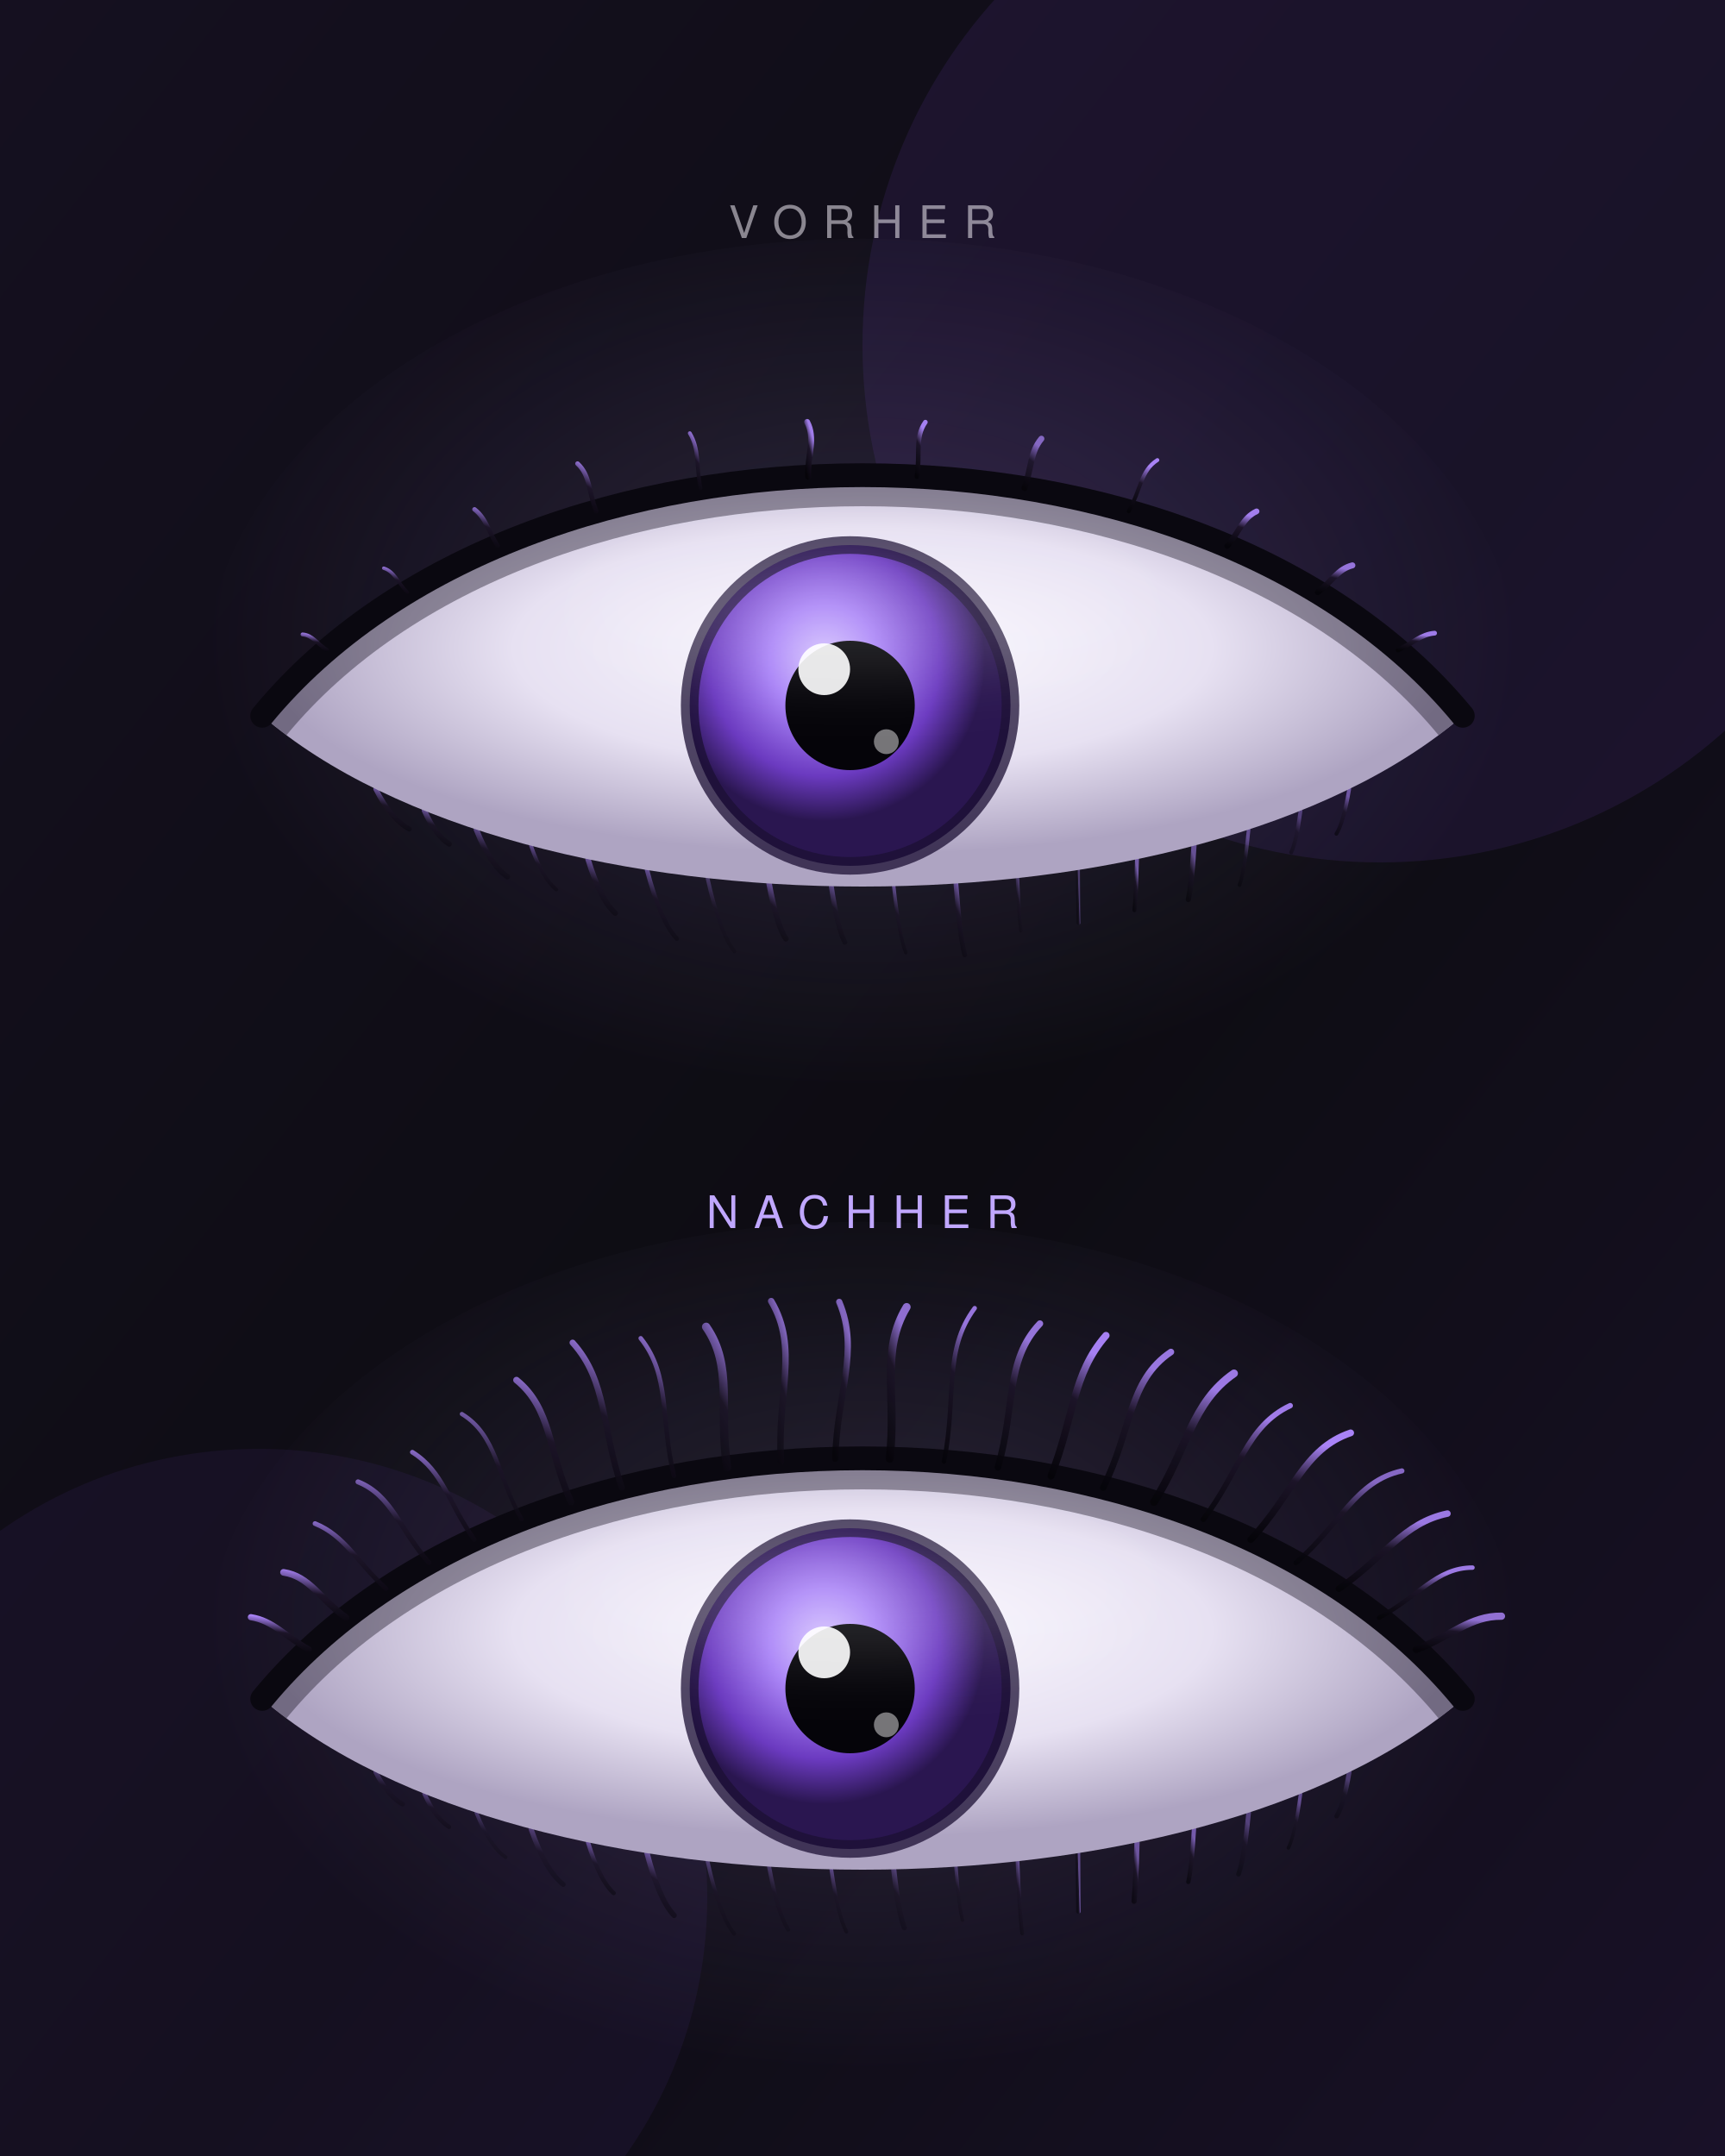
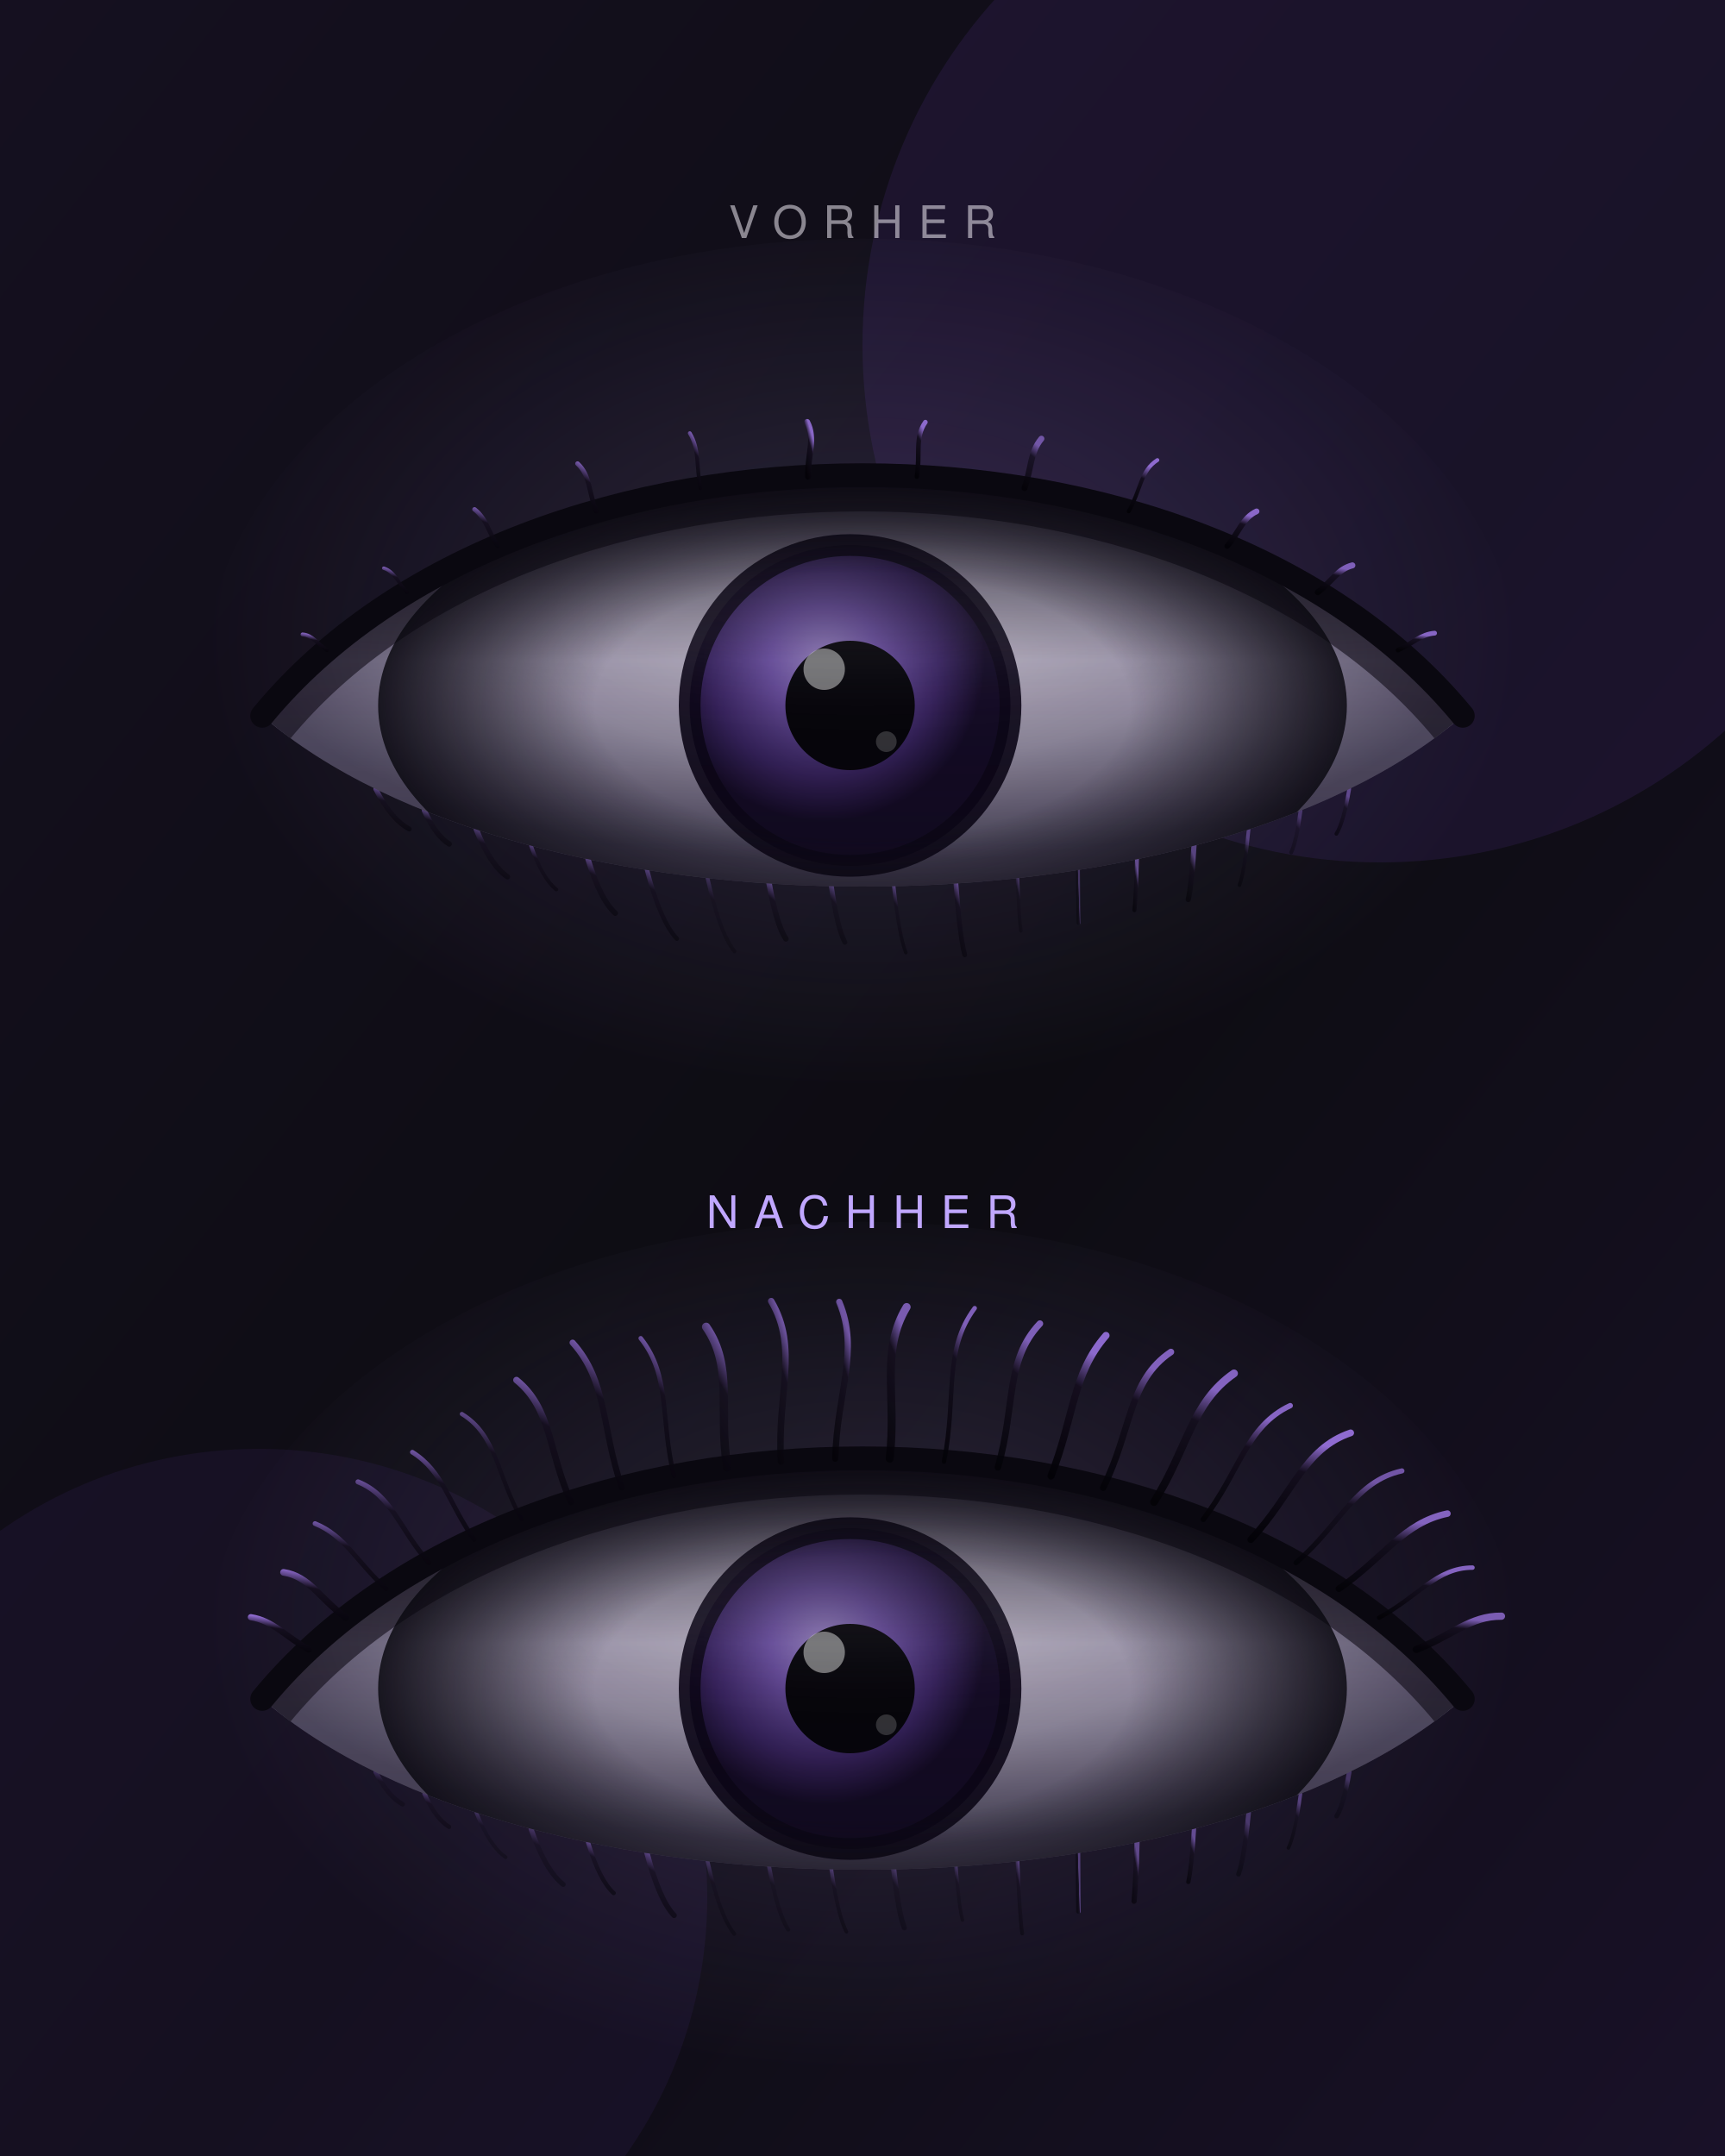
<svg xmlns="http://www.w3.org/2000/svg" viewBox="0 0 1000 1250" width="1000" height="1250" role="img" aria-label="Vorher und Nachher: Lash Lifting">
  <defs>
    <linearGradient id="bg" x1="0" y1="0" x2="1" y2="1">
      <stop offset="0%" stop-color="#151020" />
      <stop offset="55%" stop-color="#0d0c12" />
      <stop offset="100%" stop-color="#191128" />
    </linearGradient>
-     <radialGradient id="sclera" cx="50%" cy="42%">
-       <stop offset="0%" stop-color="#fbf9ff" />
-       <stop offset="58%" stop-color="#e7e1f2" />
-       <stop offset="100%" stop-color="#aea4c2" />
+     <radialGradient id="sclera" cx="50%" cy="44%">
+       <stop offset="0%" stop-color="#cdc6d6" />
+       <stop offset="52%" stop-color="#aca4bb" />
+       <stop offset="100%" stop-color="#5f5872" />
+     </radialGradient>
+     <linearGradient id="inner" x1="0" y1="0" x2="0" y2="1">
+       <stop offset="0%" stop-color="#0a0810" stop-opacity="0.75" />
+       <stop offset="45%" stop-color="#0a0810" stop-opacity="0.12" />
+       <stop offset="100%" stop-color="#0a0810" stop-opacity="0.4" />
+     </linearGradient>
+     <radialGradient id="corner" cx="50%" cy="50%">
+       <stop offset="55%" stop-color="#0a0810" stop-opacity="0" />
+       <stop offset="100%" stop-color="#0a0810" stop-opacity="0.85" />
    </radialGradient>
    <radialGradient id="iris" cx="42%" cy="36%">
-       <stop offset="0%" stop-color="#d8c8ff" />
-       <stop offset="34%" stop-color="#a983f7" />
-       <stop offset="72%" stop-color="#6b3ac0" />
-       <stop offset="100%" stop-color="#2a1650" />
+       <stop offset="0%" stop-color="#9c86c8" />
+       <stop offset="34%" stop-color="#6f52a8" />
+       <stop offset="72%" stop-color="#3d2668" />
+       <stop offset="100%" stop-color="#150b28" />
    </radialGradient>
    <linearGradient id="lash" x1="0" y1="1" x2="0.25" y2="0">
-       <stop offset="0%" stop-color="#050409" />
-       <stop offset="62%" stop-color="#1c1428" />
-       <stop offset="100%" stop-color="#a983f7" />
+       <stop offset="0%" stop-color="#030207" />
+       <stop offset="72%" stop-color="#140e1e" />
+       <stop offset="100%" stop-color="#8f6bd0" />
    </linearGradient>
    <radialGradient id="socket" cx="50%" cy="45%">
      <stop offset="0%" stop-color="#c0a7ff" stop-opacity="0.16" />
      <stop offset="100%" stop-color="#c0a7ff" stop-opacity="0" />
    </radialGradient>
    <linearGradient id="divider" x1="0" y1="0" x2="1" y2="0">
      <stop offset="0%" stop-color="#9061e8" stop-opacity="0" />
      <stop offset="50%" stop-color="#c0a7ff" stop-opacity="0.7" />
      <stop offset="100%" stop-color="#9061e8" stop-opacity="0" />
    </linearGradient>
    <filter id="soft" x="-50%" y="-50%" width="200%" height="200%">
      <feGaussianBlur stdDeviation="6" />
    </filter>
    <clipPath id="clip-a">
      <path d="M14 75.0 C65.0 13.0 195.0 13.0 246.0 75.0 C195.0 119.0 65.0 119.0 14 75.0 Z" />
    </clipPath>
    <clipPath id="clip-b">
      <path d="M14 75.0 C65.0 13.0 195.0 13.0 246.0 75.0 C195.0 119.0 65.0 119.0 14 75.0 Z" />
    </clipPath>
  </defs>
  <rect width="1000" height="1250" fill="url(#bg)" />
  <circle cx="800" cy="200" r="300" fill="#7844cf" opacity="0.12" />
  <circle cx="150" cy="1100" r="260" fill="#5f33a6" opacity="0.10" />
  <line x1="180" y1="600" x2="820" y2="600" stroke="url(#divider)" stroke-width="2" />
  <g transform="translate(110.0 190.0) scale(3.0)">
    <g>
      <ellipse cx="130.0" cy="69.0" rx="127.4" ry="86.2" fill="url(#socket)" />
      <g stroke="url(#lash)" fill="none" stroke-linecap="round">
        <path d="M35.95 89.16 Q38.86 94.94 42.41 96.87" stroke="url(#lash)" stroke-width="0.95" opacity="0.65" />
        <path d="M45.35 93.33 Q47.51 98.16 50.14 99.77" stroke="url(#lash)" stroke-width="1.03" opacity="0.59" />
        <path d="M55.38 96.98 Q58.08 103.83 61.39 106.11" stroke="url(#lash)" stroke-width="1.05" opacity="0.53" />
        <path d="M65.94 100.11 Q68.15 106.45 70.84 108.57" stroke="url(#lash)" stroke-width="0.72" opacity="0.58" />
        <path d="M76.96 102.72 Q79.33 110.54 82.23 113.14" stroke="url(#lash)" stroke-width="1.04" opacity="0.62" />
        <path d="M88.36 104.81 Q90.96 114.75 94.13 118.07" stroke="url(#lash)" stroke-width="0.85" opacity="0.60" />
        <path d="M100.05 106.37 Q102.40 116.99 105.27 120.53" stroke="url(#lash)" stroke-width="0.74" opacity="0.36" />
        <path d="M111.95 107.41 Q113.41 115.44 115.20 118.11" stroke="url(#lash)" stroke-width="1.06" opacity="0.59" />
        <path d="M123.97 107.93 Q125.15 116.06 126.60 118.77" stroke="url(#lash)" stroke-width="0.95" opacity="0.51" />
        <path d="M136.03 107.93 Q137.09 117.56 138.38 120.77" stroke="url(#lash)" stroke-width="0.67" opacity="0.60" />
        <path d="M148.05 107.41 Q148.82 117.75 149.76 121.20" stroke="url(#lash)" stroke-width="0.92" opacity="0.63" />
        <path d="M159.95 106.37 Q160.25 114.00 160.62 116.55" stroke="url(#lash)" stroke-width="0.67" opacity="0.38" />
        <path d="M171.64 104.81 Q171.68 112.47 171.73 115.03" stroke="url(#lash)" stroke-width="0.75" opacity="0.35" />
        <path d="M183.04 102.72 Q182.82 110.11 182.55 112.57" stroke="url(#lash)" stroke-width="0.77" opacity="0.62" />
        <path d="M194.06 100.11 Q193.56 107.91 192.95 110.51" stroke="url(#lash)" stroke-width="1.00" opacity="0.54" />
        <path d="M204.62 96.98 Q203.83 105.03 202.85 107.71" stroke="url(#lash)" stroke-width="0.70" opacity="0.48" />
        <path d="M214.65 93.33 Q213.83 99.40 212.83 101.42" stroke="url(#lash)" stroke-width="0.74" opacity="0.37" />
        <path d="M224.05 89.16 Q222.94 95.65 221.57 97.81" stroke="url(#lash)" stroke-width="0.73" opacity="0.58" />
      </g>
      <g clip-path="url(#clip-a)">
        <path d="M14 75.0 C65.0 13.0 195.0 13.0 246.0 75.0 C195.0 119.0 65.0 119.0 14 75.0 Z" fill="url(#sclera)" />
        <g transform="translate(-2.4 0)">
          <circle cx="130.0" cy="73.0" r="31" fill="url(#iris)" />
-           <circle cx="130.0" cy="73.0" r="31" fill="none" stroke="#1b0f33" stroke-width="3.4" opacity="0.75" />
+           <circle cx="130.0" cy="73.0" r="31" fill="none" stroke="#0c0618" stroke-width="4.2" opacity="0.9" />
          <circle cx="130.0" cy="73.0" r="12.5" fill="#050409" />
-           <circle cx="125.0" cy="66.0" r="5" fill="#ffffff" opacity="0.9" />
-           <circle cx="137.0" cy="80.0" r="2.4" fill="#ffffff" opacity="0.45" />
+           <circle cx="125.0" cy="66.0" r="4" fill="#ffffff" opacity="0.5" />
+           <circle cx="137.0" cy="80.0" r="2" fill="#ffffff" opacity="0.22" />
        </g>
-         <ellipse cx="130.0" cy="55.0" rx="54" ry="12" fill="#ffffff" opacity="0.14" filter="url(#soft)" />
-         <path d="M14 75.0 C65.0 13.0 195.0 13.0 246.0 75.0" fill="none" stroke="#1a1424" stroke-width="12" opacity="0.4" />
+         <ellipse cx="130.0" cy="55.0" rx="54" ry="12" fill="#ffffff" opacity="0.07" filter="url(#soft)" />
+         <path d="M14 75.0 C65.0 13.0 195.0 13.0 246.0 75.0" fill="none" stroke="#100b18" stroke-width="14" opacity="0.6" />
+         <path d="M14 75.0 C65.0 13.0 195.0 13.0 246.0 75.0 C195.0 119.0 65.0 119.0 14 75.0 Z" fill="url(#inner)" />
+         <ellipse cx="130.0" cy="73.0" rx="93.6" ry="46.5" fill="url(#corner)" />
      </g>
      <path d="M14 75.0 C65.0 13.0 195.0 13.0 246.0 75.0" fill="none" stroke="#0a0810" stroke-width="4.6" stroke-linecap="round" />
      <g stroke="url(#lash)" fill="none" stroke-linecap="round">
        <path d="M26.51 62.29 C24.53 61.03 23.69 59.41 21.80 59.28" stroke="url(#lash)" stroke-width="0.76" opacity="0.83" />
        <path d="M42.02 51.12 C40.11 49.17 39.59 47.13 37.48 46.48" stroke="url(#lash)" stroke-width="0.66" opacity="0.84" />
        <path d="M59.51 42.19 C57.62 39.21 57.27 36.86 55.02 35.11" stroke="url(#lash)" stroke-width="0.87" opacity="0.77" />
        <path d="M78.55 35.48 C77.03 31.61 77.40 28.55 74.93 26.27" stroke="url(#lash)" stroke-width="0.89" opacity="0.84" />
        <path d="M98.69 31.01 C97.82 26.55 98.52 23.54 96.62 20.39" stroke="url(#lash)" stroke-width="0.74" opacity="0.87" />
        <path d="M119.49 28.78 C119.41 24.34 120.96 21.41 119.30 18.22" stroke="url(#lash)" stroke-width="1.15" opacity="0.94" />
        <path d="M140.51 28.78 C141.20 24.36 140.07 21.21 142.15 18.25" stroke="url(#lash)" stroke-width="0.89" opacity="0.97" />
        <path d="M161.31 31.01 C162.68 27.00 162.38 24.09 164.57 21.45" stroke="url(#lash)" stroke-width="1.15" opacity="0.72" />
        <path d="M181.45 35.48 C183.78 31.33 183.73 27.65 186.98 25.58" stroke="url(#lash)" stroke-width="0.75" opacity="0.99" />
        <path d="M200.49 42.19 C202.87 39.37 203.45 36.77 206.15 35.49" stroke="url(#lash)" stroke-width="1.10" opacity="0.95" />
        <path d="M217.98 51.12 C220.79 48.94 221.87 46.64 224.66 45.93" stroke="url(#lash)" stroke-width="1.16" opacity="0.86" />
        <path d="M233.49 62.29 C236.46 60.92 237.92 59.24 240.55 59.03" stroke="url(#lash)" stroke-width="0.92" opacity="0.92" />
      </g>
    </g>
  </g>
  <g transform="translate(110.0 760.0) scale(3.0)">
    <g>
      <ellipse cx="130.0" cy="69.0" rx="127.4" ry="86.2" fill="url(#socket)" />
      <g stroke="url(#lash)" fill="none" stroke-linecap="round">
        <path d="M35.95 89.16 Q38.28 93.79 41.12 95.34" stroke="url(#lash)" stroke-width="0.91" opacity="0.35" />
        <path d="M45.35 93.33 Q47.49 98.12 50.11 99.72" stroke="url(#lash)" stroke-width="0.83" opacity="0.46" />
        <path d="M55.38 96.98 Q57.93 103.44 61.05 105.59" stroke="url(#lash)" stroke-width="0.71" opacity="0.38" />
        <path d="M65.94 100.11 Q68.74 108.17 72.17 110.85" stroke="url(#lash)" stroke-width="0.96" opacity="0.43" />
        <path d="M76.96 102.72 Q79.19 110.07 81.92 112.52" stroke="url(#lash)" stroke-width="0.82" opacity="0.64" />
        <path d="M88.36 104.81 Q90.72 113.83 93.60 116.84" stroke="url(#lash)" stroke-width="1.03" opacity="0.61" />
        <path d="M100.05 106.37 Q102.38 116.89 105.22 120.40" stroke="url(#lash)" stroke-width="0.74" opacity="0.44" />
        <path d="M111.95 107.41 Q113.61 116.54 115.65 119.58" stroke="url(#lash)" stroke-width="0.78" opacity="0.36" />
        <path d="M123.97 107.93 Q125.28 116.97 126.89 119.99" stroke="url(#lash)" stroke-width="0.72" opacity="0.51" />
        <path d="M136.03 107.93 Q136.96 116.40 138.09 119.22" stroke="url(#lash)" stroke-width="1.00" opacity="0.41" />
        <path d="M148.05 107.41 Q148.63 115.16 149.33 117.74" stroke="url(#lash)" stroke-width="0.66" opacity="0.41" />
        <path d="M159.95 106.37 Q160.36 116.84 160.87 120.33" stroke="url(#lash)" stroke-width="0.73" opacity="0.51" />
        <path d="M171.64 104.81 Q171.68 113.24 171.73 116.06" stroke="url(#lash)" stroke-width="0.88" opacity="0.47" />
        <path d="M183.04 102.72 Q182.79 111.25 182.48 114.09" stroke="url(#lash)" stroke-width="1.02" opacity="0.58" />
        <path d="M194.06 100.11 Q193.57 107.80 192.96 110.37" stroke="url(#lash)" stroke-width="0.83" opacity="0.63" />
        <path d="M204.62 96.98 Q203.74 105.90 202.66 108.87" stroke="url(#lash)" stroke-width="0.90" opacity="0.41" />
        <path d="M214.65 93.33 Q213.59 101.18 212.30 103.80" stroke="url(#lash)" stroke-width="0.68" opacity="0.50" />
        <path d="M224.05 89.16 Q222.96 95.53 221.62 97.65" stroke="url(#lash)" stroke-width="0.90" opacity="0.36" />
      </g>
      <g clip-path="url(#clip-b)">
        <path d="M14 75.0 C65.0 13.0 195.0 13.0 246.0 75.0 C195.0 119.0 65.0 119.0 14 75.0 Z" fill="url(#sclera)" />
        <g transform="translate(-2.4 0)">
          <circle cx="130.0" cy="73.0" r="31" fill="url(#iris)" />
-           <circle cx="130.0" cy="73.0" r="31" fill="none" stroke="#1b0f33" stroke-width="3.4" opacity="0.75" />
+           <circle cx="130.0" cy="73.0" r="31" fill="none" stroke="#0c0618" stroke-width="4.2" opacity="0.9" />
          <circle cx="130.0" cy="73.0" r="12.5" fill="#050409" />
-           <circle cx="125.0" cy="66.0" r="5" fill="#ffffff" opacity="0.9" />
-           <circle cx="137.0" cy="80.0" r="2.4" fill="#ffffff" opacity="0.45" />
+           <circle cx="125.0" cy="66.0" r="4" fill="#ffffff" opacity="0.5" />
+           <circle cx="137.0" cy="80.0" r="2" fill="#ffffff" opacity="0.22" />
        </g>
-         <ellipse cx="130.0" cy="55.0" rx="54" ry="12" fill="#ffffff" opacity="0.14" filter="url(#soft)" />
-         <path d="M14 75.0 C65.0 13.0 195.0 13.0 246.0 75.0" fill="none" stroke="#1a1424" stroke-width="12" opacity="0.4" />
+         <ellipse cx="130.0" cy="55.0" rx="54" ry="12" fill="#ffffff" opacity="0.07" filter="url(#soft)" />
+         <path d="M14 75.0 C65.0 13.0 195.0 13.0 246.0 75.0" fill="none" stroke="#100b18" stroke-width="14" opacity="0.6" />
+         <path d="M14 75.0 C65.0 13.0 195.0 13.0 246.0 75.0 C195.0 119.0 65.0 119.0 14 75.0 Z" fill="url(#inner)" />
+         <ellipse cx="130.0" cy="73.0" rx="93.6" ry="46.5" fill="url(#corner)" />
      </g>
      <path d="M14 75.0 C65.0 13.0 195.0 13.0 246.0 75.0" fill="none" stroke="#0a0810" stroke-width="4.6" stroke-linecap="round" />
      <g stroke="url(#lash)" fill="none" stroke-linecap="round">
        <path d="M22.99 65.44 C18.30 62.82 16.11 59.89 11.81 59.20" stroke="url(#lash)" stroke-width="1.19" opacity="1.00" />
        <path d="M30.18 59.29 C25.11 55.62 23.13 51.29 18.12 50.54" stroke="url(#lash)" stroke-width="1.29" opacity="0.90" />
        <path d="M37.94 53.71 C32.17 48.42 30.06 43.51 24.20 41.11" stroke="url(#lash)" stroke-width="0.91" opacity="0.83" />
        <path d="M46.22 48.68 C40.46 42.11 39.07 35.70 32.51 33.05" stroke="url(#lash)" stroke-width="0.97" opacity="0.75" />
        <path d="M54.97 44.21 C49.95 37.11 48.99 31.04 43.01 27.32" stroke="url(#lash)" stroke-width="0.90" opacity="0.86" />
        <path d="M64.14 40.30 C59.29 31.75 59.38 24.09 52.58 19.94" stroke="url(#lash)" stroke-width="0.81" opacity="0.71" />
        <path d="M73.67 36.95 C69.24 27.05 69.95 18.91 63.13 13.38" stroke="url(#lash)" stroke-width="1.26" opacity="0.85" />
        <path d="M83.49 34.16 C79.50 22.39 80.71 13.62 73.98 6.15" stroke="url(#lash)" stroke-width="1.18" opacity="0.87" />
        <path d="M93.57 31.92 C90.87 20.74 92.94 12.59 87.14 5.30" stroke="url(#lash)" stroke-width="0.87" opacity="0.84" />
        <path d="M103.84 30.25 C102.14 18.84 105.09 10.77 99.78 3.09" stroke="url(#lash)" stroke-width="1.61" opacity="0.71" />
        <path d="M114.25 29.13 C113.45 16.10 117.75 7.19 112.35 -1.88" stroke="url(#lash)" stroke-width="1.25" opacity="0.72" />
        <path d="M124.74 28.57 C125.06 15.84 129.49 7.77 125.50 -1.73" stroke="url(#lash)" stroke-width="1.21" opacity="0.74" />
        <path d="M135.26 28.57 C136.63 16.26 133.38 7.87 138.53 -0.74" stroke="url(#lash)" stroke-width="1.54" opacity="0.82" />
        <path d="M145.75 29.13 C148.24 16.68 145.55 7.74 151.68 -0.52" stroke="url(#lash)" stroke-width="0.86" opacity="0.87" />
        <path d="M156.16 30.25 C159.57 18.58 157.52 9.62 164.28 2.47" stroke="url(#lash)" stroke-width="1.27" opacity="0.86" />
        <path d="M166.43 31.92 C170.89 20.52 170.53 12.23 177.05 4.76" stroke="url(#lash)" stroke-width="1.38" opacity="0.98" />
        <path d="M176.51 34.16 C182.01 23.15 181.33 13.50 189.60 7.95" stroke="url(#lash)" stroke-width="1.26" opacity="0.89" />
        <path d="M186.33 36.95 C192.83 26.51 193.61 17.77 201.79 12.09" stroke="url(#lash)" stroke-width="1.51" opacity="0.91" />
        <path d="M195.86 40.30 C202.91 31.07 204.14 22.31 212.65 18.32" stroke="url(#lash)" stroke-width="1.04" opacity="0.93" />
        <path d="M205.03 44.21 C213.13 35.54 215.22 26.65 224.33 23.58" stroke="url(#lash)" stroke-width="1.31" opacity="1.00" />
        <path d="M213.78 48.68 C222.37 41.22 225.24 32.92 234.23 30.93" stroke="url(#lash)" stroke-width="0.99" opacity="0.76" />
        <path d="M222.06 53.71 C230.87 47.60 234.54 40.94 243.03 39.18" stroke="url(#lash)" stroke-width="1.26" opacity="0.90" />
        <path d="M229.82 59.29 C237.40 55.23 240.91 49.63 247.87 49.62" stroke="url(#lash)" stroke-width="0.86" opacity="0.91" />
        <path d="M237.01 65.44 C243.92 62.74 247.46 58.94 253.47 59.01" stroke="url(#lash)" stroke-width="1.40" opacity="0.83" />
      </g>
    </g>
  </g>
  <text x="500" y="138" text-anchor="middle" font-family="Jost, Helvetica, Arial, sans-serif" font-size="26" letter-spacing="9" fill="#ece9f3" opacity="0.55">VORHER</text>
  <text x="500" y="712" text-anchor="middle" font-family="Jost, Helvetica, Arial, sans-serif" font-size="26" letter-spacing="9" fill="#c0a7ff">NACHHER</text>
</svg>
